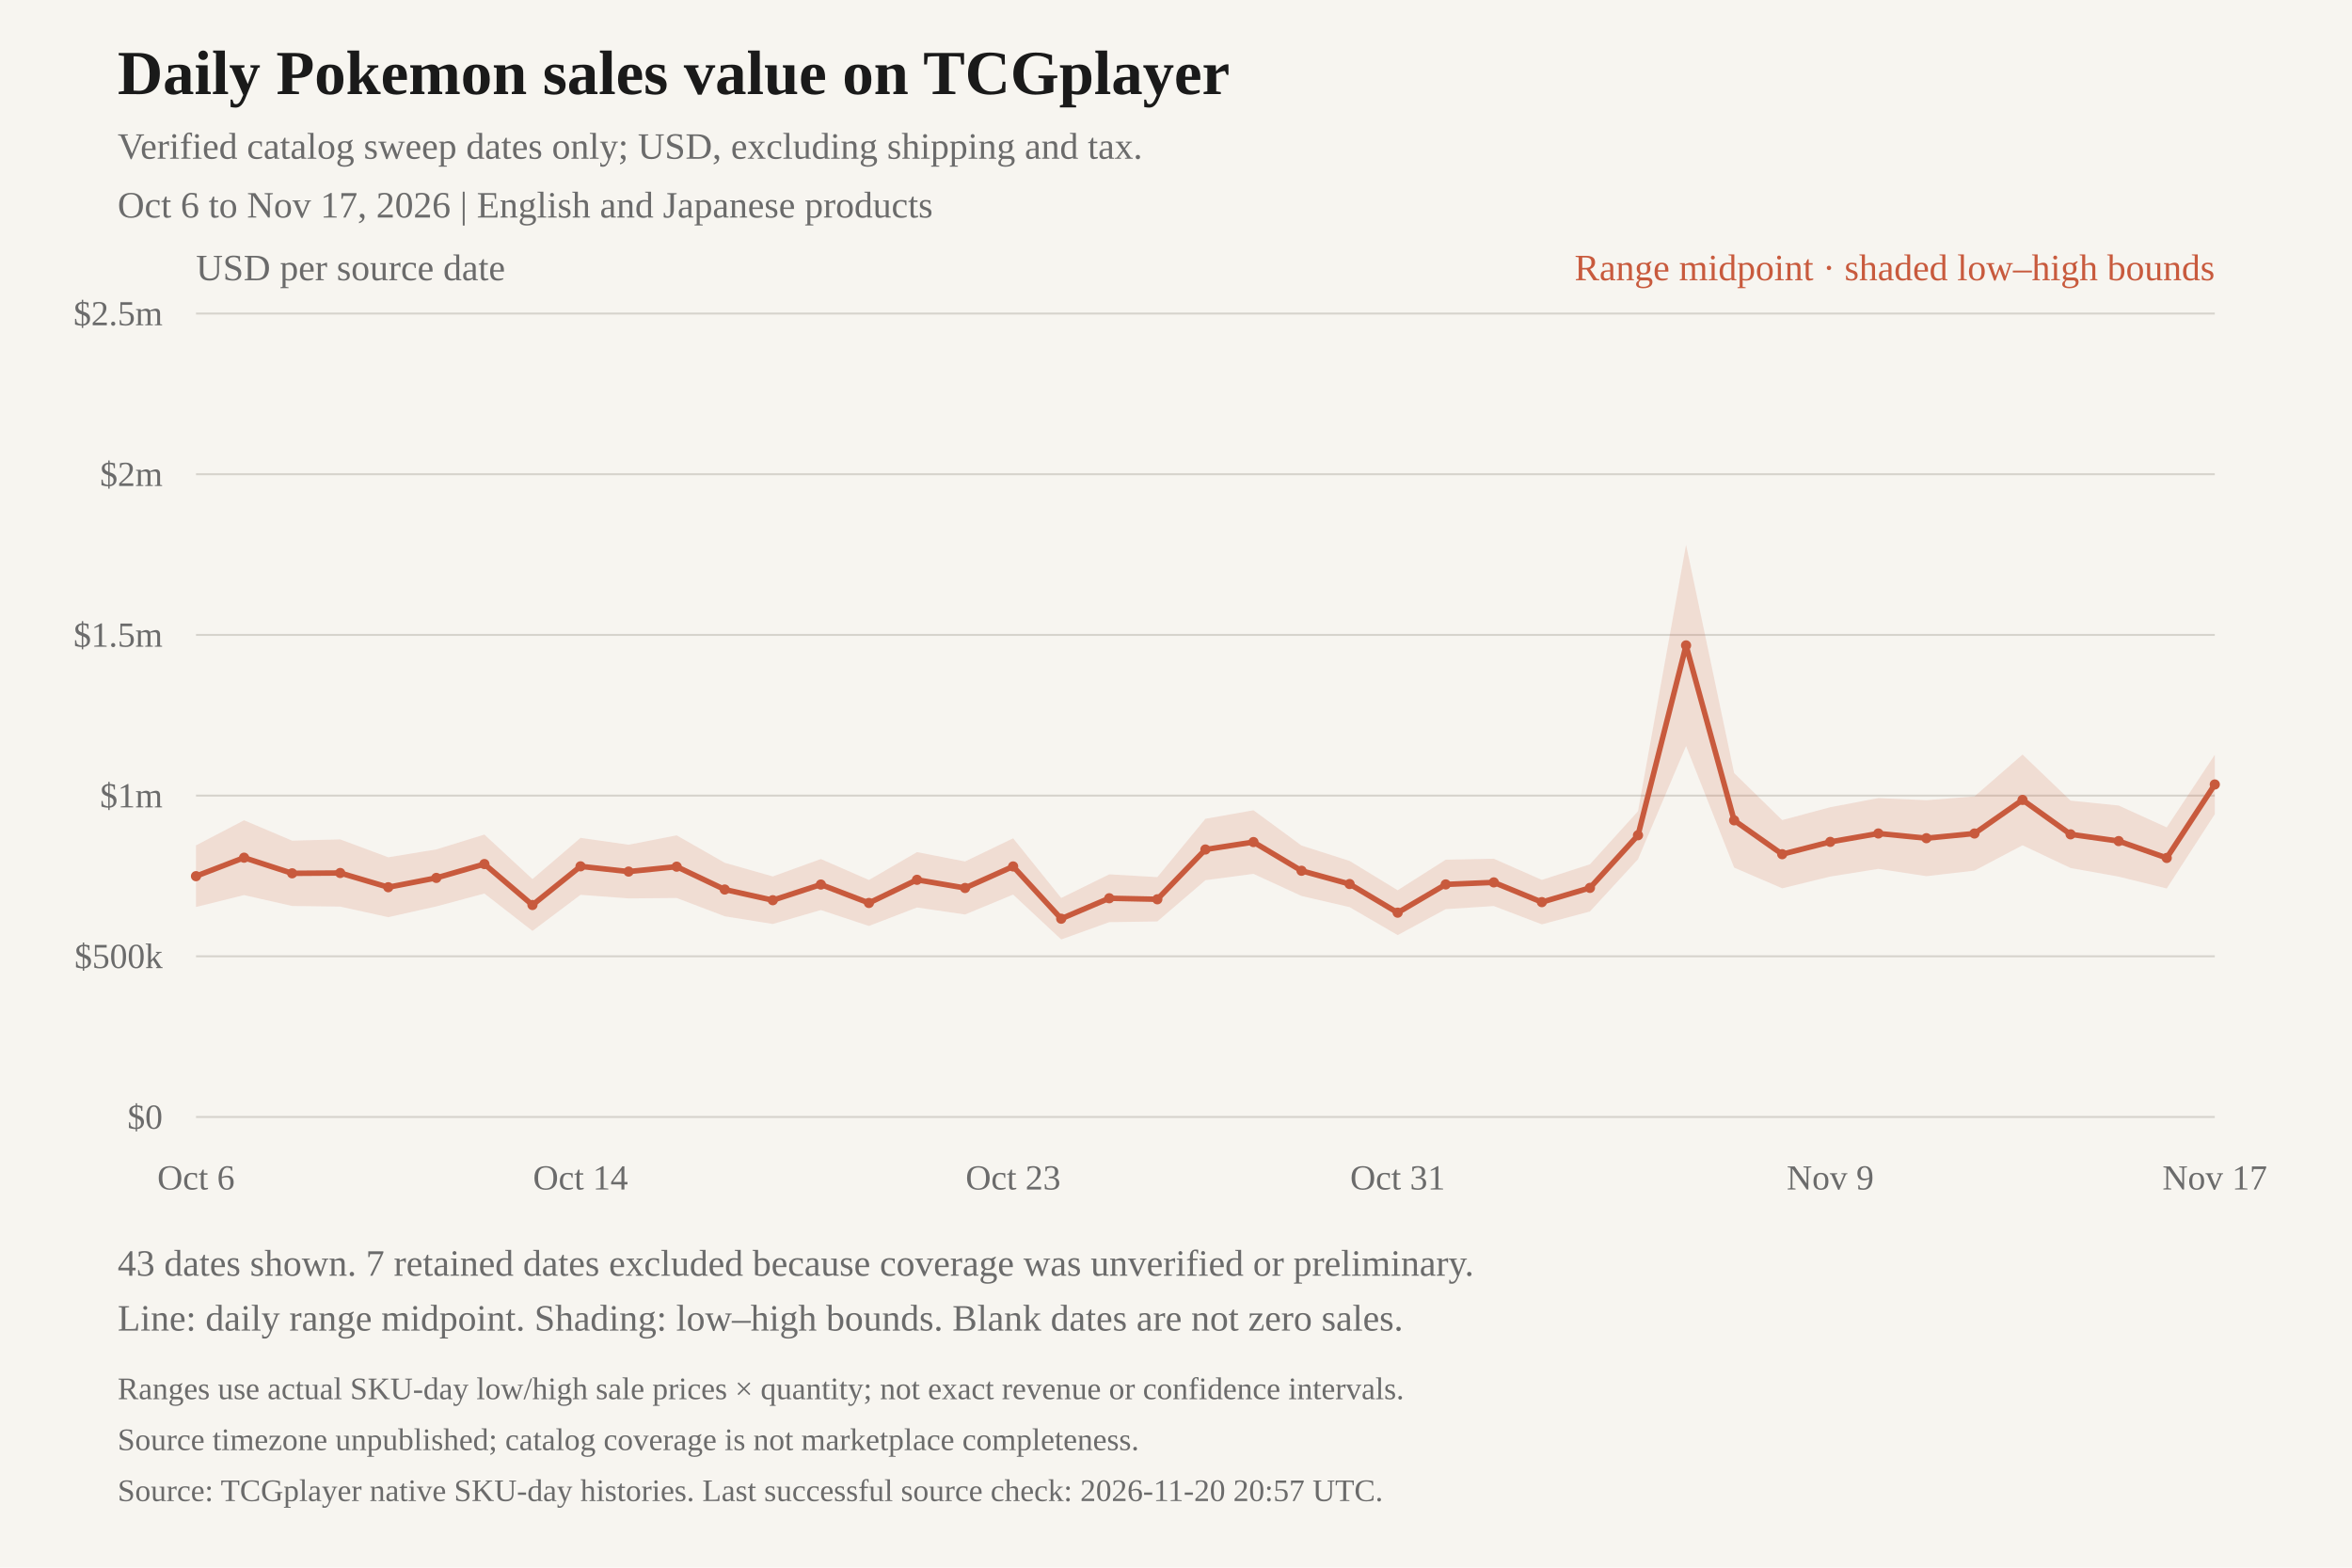
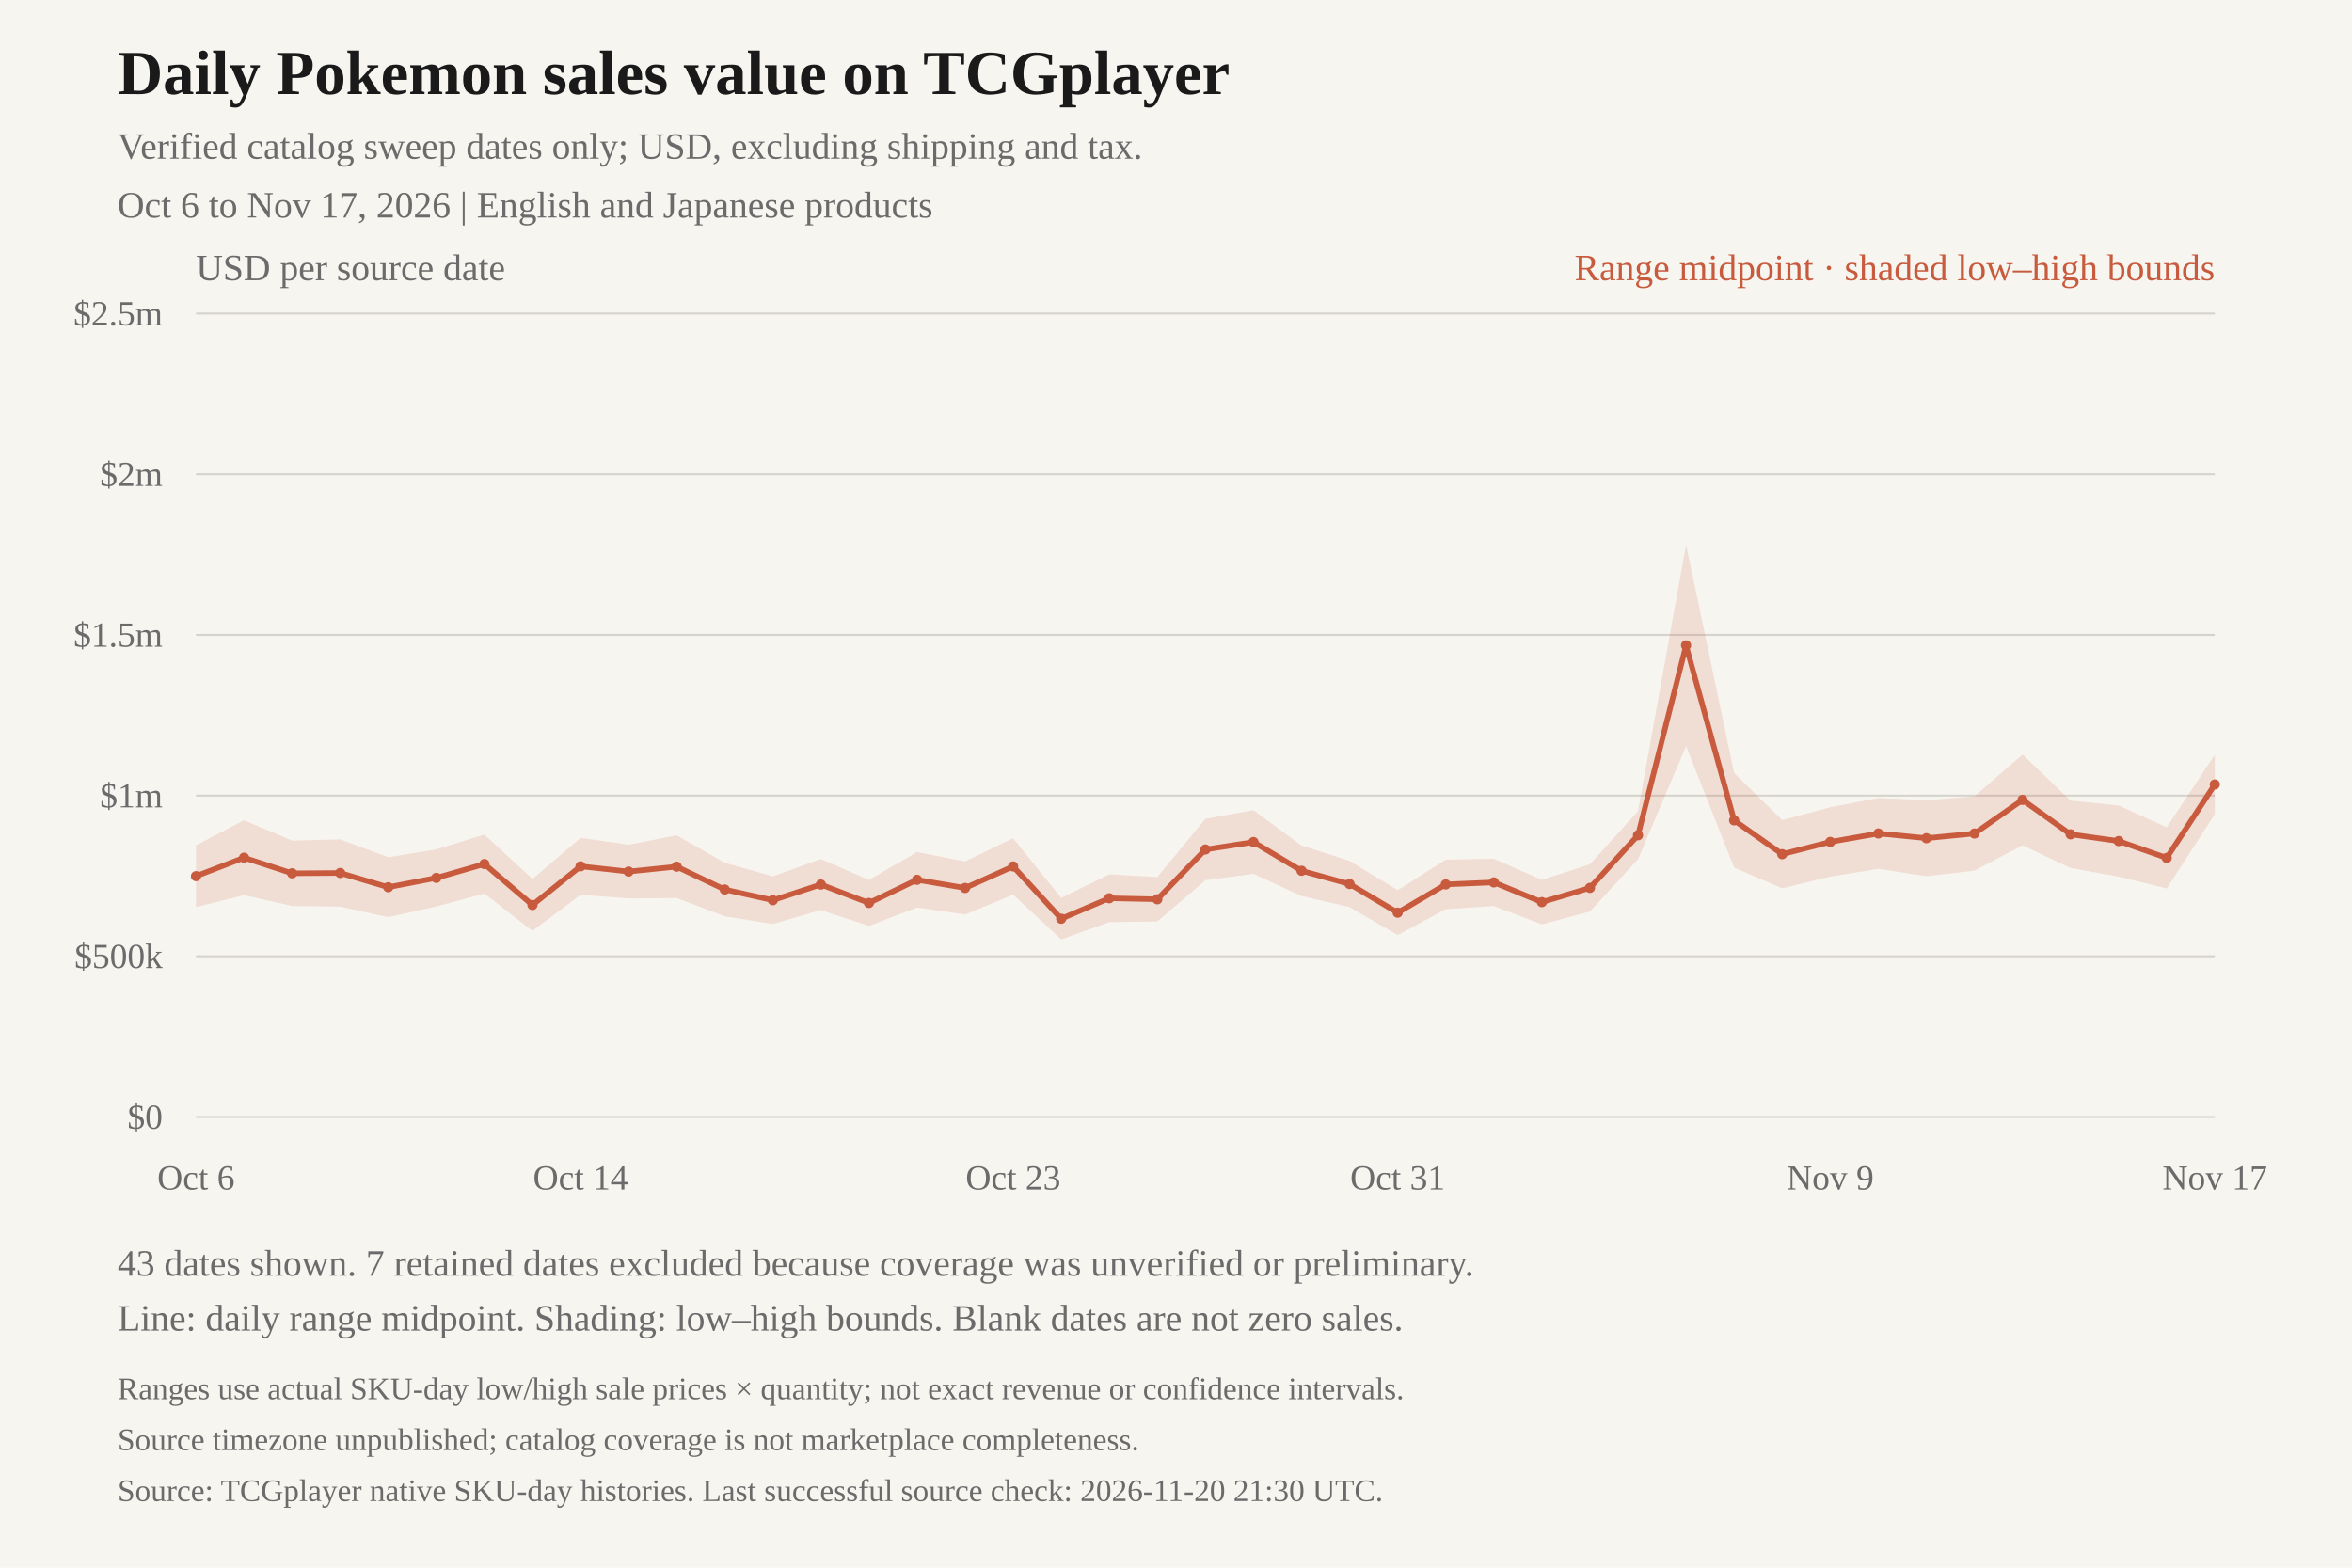
<svg xmlns="http://www.w3.org/2000/svg" width="1200" height="800" viewBox="0 0 1200 800" role="img" aria-labelledby="title description">
  <style>text{font-family:Georgia,"Liberation Serif","Times New Roman",serif;fill:#1A1A1A;font-size:19px}.title{font-size:32px;font-weight:600}.muted,.axis{fill:#6B6B6B}.axis{font-size:18px}.note{font-size:16px;fill:#6B6B6B}.grid{stroke:#D6D3CC;stroke-width:1}</style>
  <rect data-role="background" width="1200" height="800" fill="#F7F5F0" />
  <text x="60" y="48" class="title">Daily Pokemon sales value on TCGplayer</text>
  <text x="60" y="81" class="muted">Verified catalog sweep dates only; USD, excluding shipping and tax.</text>
  <text x="60" y="111" class="muted">Oct 6 to Nov 17, 2026 | English and Japanese products</text>
  <text x="100" y="143" class="muted">USD per source date</text>
  <text x="1130" y="143" text-anchor="end" style="fill:#C85A3D">Range midpoint · shaded low–high bounds</text>
  <path d="M100,570H1130" class="grid" />
  <text x="83" y="576" class="axis" text-anchor="end">$0</text>
  <path d="M100,488H1130" class="grid" />
  <text x="83" y="494" class="axis" text-anchor="end">$500k</text>
  <path d="M100,406H1130" class="grid" />
  <text x="83" y="412" class="axis" text-anchor="end">$1m</text>
  <path d="M100,324H1130" class="grid" />
  <text x="83" y="330" class="axis" text-anchor="end">$1.5m</text>
  <path d="M100,242H1130" class="grid" />
  <text x="83" y="248" class="axis" text-anchor="end">$2m</text>
  <path d="M100,160H1130" class="grid" />
  <text x="83" y="166" class="axis" text-anchor="end">$2.5m</text>
-   <polygon data-series="daily-band" points="100,431.395 124.524,418.596 149.048,428.993 173.571,428.347 198.095,437.483 222.619,433.454 247.143,425.889 271.667,448.6 296.19,427.569 320.714,431.071 345.238,426.287 369.762,440.279 394.286,447.253 418.81,438.369 443.333,449.058 467.857,434.841 492.381,439.616 516.905,427.799 541.429,458.238 565.952,446.18 590.476,447.601 615,417.832 639.524,413.483 664.048,431.496 688.571,439.336 713.095,454.298 737.619,438.713 762.143,438.214 786.667,449.018 811.19,441.055 835.714,413.982 860.238,278.014 884.762,394.516 909.286,418.495 933.81,411.93 958.333,407.265 982.857,408.353 1007.381,406.408 1031.905,385.051 1056.429,408.571 1080.952,411.062 1105.476,422.224 1130,385.158 1130,415.48 1105.476,453.401 1080.952,447.349 1056.429,442.957 1031.905,431.345 1007.381,444.278 982.857,447.122 958.333,443.392 933.81,447.304 909.286,453.308 884.762,442.743 860.238,380.686 835.714,438.483 811.19,465.136 786.667,471.701 762.143,462.361 737.619,463.935 713.095,477.185 688.571,462.912 664.048,457.22 639.524,445.933 615,449.179 590.476,470.214 565.952,470.584 541.429,479.412 516.905,456.514 492.381,466.671 467.857,463.09 443.333,472.524 418.81,464.4 394.286,471.512 369.762,467.575 345.238,458.248 320.714,458.461 296.19,456.626 271.667,475.046 247.143,455.971 222.619,462.546 198.095,468.031 173.571,462.639 149.048,462.325 124.524,456.767 100,462.839" fill="#C85A3D" fill-opacity="0.16" />
-   <polyline data-series="daily-midpoint" points="100,447.117 124.524,437.682 149.048,445.659 173.571,445.493 198.095,452.757 222.619,448 247.143,440.93 271.667,461.823 296.19,442.097 320.714,444.766 345.238,442.267 369.762,453.927 394.286,459.382 418.81,451.384 443.333,460.791 467.857,448.965 492.381,453.144 516.905,442.157 541.429,468.825 565.952,458.382 590.476,458.907 615,433.505 639.524,429.708 664.048,444.358 688.571,451.124 713.095,465.742 737.619,451.324 762.143,450.287 786.667,460.359 811.19,453.095 835.714,426.232 860.238,329.35 884.762,418.629 909.286,435.902 933.81,429.617 958.333,425.329 982.857,427.738 1007.381,425.343 1031.905,408.198 1056.429,425.764 1080.952,429.206 1105.476,437.813 1130,400.319" fill="none" stroke="#C85A3D" stroke-width="2.8" stroke-linejoin="round" stroke-linecap="round" />
+   <polygon data-series="daily-band" points="100,431.395 124.524,418.596 149.048,428.993 173.571,428.347 198.095,437.483 222.619,433.454 247.143,425.889 271.667,448.6 296.19,427.569 320.714,431.071 345.238,426.287 369.762,440.279 394.286,447.253 418.81,438.369 443.333,449.058 467.857,434.841 492.381,439.616 516.905,427.799 541.429,458.238 565.952,446.18 590.476,447.601 615,417.832 639.524,413.483 664.048,431.496 688.571,439.338 713.095,454.298 737.619,438.713 762.143,438.214 786.667,449.018 811.19,441.055 835.714,413.982 860.238,278.014 884.762,394.516 909.286,418.495 933.81,411.947 958.333,407.265 982.857,408.353 1007.381,406.409 1031.905,385.053 1056.429,408.571 1080.952,411.064 1105.476,422.225 1130,385.158 1130,415.48 1105.476,453.402 1080.952,447.35 1056.429,442.957 1031.905,431.347 1007.381,444.279 982.857,447.122 958.333,443.392 933.81,447.32 909.286,453.308 884.762,442.743 860.238,380.686 835.714,438.483 811.19,465.136 786.667,471.701 762.143,462.361 737.619,463.935 713.095,477.185 688.571,462.913 664.048,457.22 639.524,445.933 615,449.179 590.476,470.214 565.952,470.584 541.429,479.412 516.905,456.514 492.381,466.671 467.857,463.09 443.333,472.524 418.81,464.4 394.286,471.512 369.762,467.575 345.238,458.248 320.714,458.461 296.19,456.626 271.667,475.046 247.143,455.971 222.619,462.546 198.095,468.031 173.571,462.639 149.048,462.325 124.524,456.767 100,462.839" fill="#C85A3D" fill-opacity="0.16" />
+   <polyline data-series="daily-midpoint" points="100,447.117 124.524,437.682 149.048,445.659 173.571,445.493 198.095,452.757 222.619,448 247.143,440.93 271.667,461.823 296.19,442.097 320.714,444.766 345.238,442.267 369.762,453.927 394.286,459.382 418.81,451.384 443.333,460.791 467.857,448.965 492.381,453.144 516.905,442.157 541.429,468.825 565.952,458.382 590.476,458.907 615,433.505 639.524,429.708 664.048,444.358 688.571,451.126 713.095,465.742 737.619,451.324 762.143,450.287 786.667,460.359 811.19,453.095 835.714,426.232 860.238,329.35 884.762,418.629 909.286,435.902 933.81,429.633 958.333,425.329 982.857,427.738 1007.381,425.344 1031.905,408.2 1056.429,425.764 1080.952,429.207 1105.476,437.813 1130,400.319" fill="none" stroke="#C85A3D" stroke-width="2.8" stroke-linejoin="round" stroke-linecap="round" />
  <circle data-series="daily-observation" cx="100" cy="447.117" r="2.6" fill="#C85A3D" />
  <circle data-series="daily-observation" cx="124.524" cy="437.682" r="2.6" fill="#C85A3D" />
  <circle data-series="daily-observation" cx="149.048" cy="445.659" r="2.6" fill="#C85A3D" />
  <circle data-series="daily-observation" cx="173.571" cy="445.493" r="2.6" fill="#C85A3D" />
  <circle data-series="daily-observation" cx="198.095" cy="452.757" r="2.6" fill="#C85A3D" />
  <circle data-series="daily-observation" cx="222.619" cy="448" r="2.6" fill="#C85A3D" />
  <circle data-series="daily-observation" cx="247.143" cy="440.93" r="2.6" fill="#C85A3D" />
  <circle data-series="daily-observation" cx="271.667" cy="461.823" r="2.6" fill="#C85A3D" />
  <circle data-series="daily-observation" cx="296.19" cy="442.097" r="2.6" fill="#C85A3D" />
  <circle data-series="daily-observation" cx="320.714" cy="444.766" r="2.6" fill="#C85A3D" />
  <circle data-series="daily-observation" cx="345.238" cy="442.267" r="2.6" fill="#C85A3D" />
  <circle data-series="daily-observation" cx="369.762" cy="453.927" r="2.6" fill="#C85A3D" />
  <circle data-series="daily-observation" cx="394.286" cy="459.382" r="2.6" fill="#C85A3D" />
  <circle data-series="daily-observation" cx="418.81" cy="451.384" r="2.6" fill="#C85A3D" />
  <circle data-series="daily-observation" cx="443.333" cy="460.791" r="2.6" fill="#C85A3D" />
  <circle data-series="daily-observation" cx="467.857" cy="448.965" r="2.6" fill="#C85A3D" />
  <circle data-series="daily-observation" cx="492.381" cy="453.144" r="2.6" fill="#C85A3D" />
  <circle data-series="daily-observation" cx="516.905" cy="442.157" r="2.6" fill="#C85A3D" />
  <circle data-series="daily-observation" cx="541.429" cy="468.825" r="2.6" fill="#C85A3D" />
  <circle data-series="daily-observation" cx="565.952" cy="458.382" r="2.6" fill="#C85A3D" />
  <circle data-series="daily-observation" cx="590.476" cy="458.907" r="2.6" fill="#C85A3D" />
  <circle data-series="daily-observation" cx="615" cy="433.505" r="2.6" fill="#C85A3D" />
  <circle data-series="daily-observation" cx="639.524" cy="429.708" r="2.6" fill="#C85A3D" />
  <circle data-series="daily-observation" cx="664.048" cy="444.358" r="2.6" fill="#C85A3D" />
-   <circle data-series="daily-observation" cx="688.571" cy="451.124" r="2.6" fill="#C85A3D" />
+   <circle data-series="daily-observation" cx="688.571" cy="451.126" r="2.6" fill="#C85A3D" />
  <circle data-series="daily-observation" cx="713.095" cy="465.742" r="2.6" fill="#C85A3D" />
  <circle data-series="daily-observation" cx="737.619" cy="451.324" r="2.6" fill="#C85A3D" />
  <circle data-series="daily-observation" cx="762.143" cy="450.287" r="2.6" fill="#C85A3D" />
  <circle data-series="daily-observation" cx="786.667" cy="460.359" r="2.6" fill="#C85A3D" />
  <circle data-series="daily-observation" cx="811.19" cy="453.095" r="2.6" fill="#C85A3D" />
  <circle data-series="daily-observation" cx="835.714" cy="426.232" r="2.6" fill="#C85A3D" />
  <circle data-series="daily-observation" cx="860.238" cy="329.35" r="2.6" fill="#C85A3D" />
  <circle data-series="daily-observation" cx="884.762" cy="418.629" r="2.6" fill="#C85A3D" />
  <circle data-series="daily-observation" cx="909.286" cy="435.902" r="2.6" fill="#C85A3D" />
-   <circle data-series="daily-observation" cx="933.81" cy="429.617" r="2.6" fill="#C85A3D" />
+   <circle data-series="daily-observation" cx="933.81" cy="429.633" r="2.6" fill="#C85A3D" />
  <circle data-series="daily-observation" cx="958.333" cy="425.329" r="2.6" fill="#C85A3D" />
  <circle data-series="daily-observation" cx="982.857" cy="427.738" r="2.6" fill="#C85A3D" />
-   <circle data-series="daily-observation" cx="1007.381" cy="425.343" r="2.6" fill="#C85A3D" />
-   <circle data-series="daily-observation" cx="1031.905" cy="408.198" r="2.6" fill="#C85A3D" />
+   <circle data-series="daily-observation" cx="1007.381" cy="425.344" r="2.6" fill="#C85A3D" />
+   <circle data-series="daily-observation" cx="1031.905" cy="408.2" r="2.6" fill="#C85A3D" />
  <circle data-series="daily-observation" cx="1056.429" cy="425.764" r="2.6" fill="#C85A3D" />
-   <circle data-series="daily-observation" cx="1080.952" cy="429.206" r="2.6" fill="#C85A3D" />
+   <circle data-series="daily-observation" cx="1080.952" cy="429.207" r="2.6" fill="#C85A3D" />
  <circle data-series="daily-observation" cx="1105.476" cy="437.813" r="2.6" fill="#C85A3D" />
  <circle data-series="daily-observation" cx="1130" cy="400.319" r="2.6" fill="#C85A3D" />
  <text x="100" y="607" class="axis" text-anchor="middle">Oct 6</text>
  <text x="296.19" y="607" class="axis" text-anchor="middle">Oct 14</text>
  <text x="516.905" y="607" class="axis" text-anchor="middle">Oct 23</text>
  <text x="713.095" y="607" class="axis" text-anchor="middle">Oct 31</text>
  <text x="933.81" y="607" class="axis" text-anchor="middle">Nov 9</text>
  <text x="1130" y="607" class="axis" text-anchor="middle">Nov 17</text>
  <text x="60" y="651" class="muted">43 dates shown. 7 retained dates excluded because coverage was unverified or preliminary.</text>
  <text x="60" y="679" class="muted">Line: daily range midpoint. Shading: low–high bounds. Blank dates are not zero sales.</text>
  <text x="60" y="714" class="note">Ranges use actual SKU-day low/high sale prices × quantity; not exact revenue or confidence intervals.</text>
  <text x="60" y="740" class="note">Source timezone unpublished; catalog coverage is not marketplace completeness.</text>
-   <text x="60" y="766" class="note">Source: TCGplayer native SKU-day histories. Last successful source check: 2026-11-20 20:57 UTC.</text>
+   <text x="60" y="766" class="note">Source: TCGplayer native SKU-day histories. Last successful source check: 2026-11-20 21:30 UTC.</text>
</svg>
